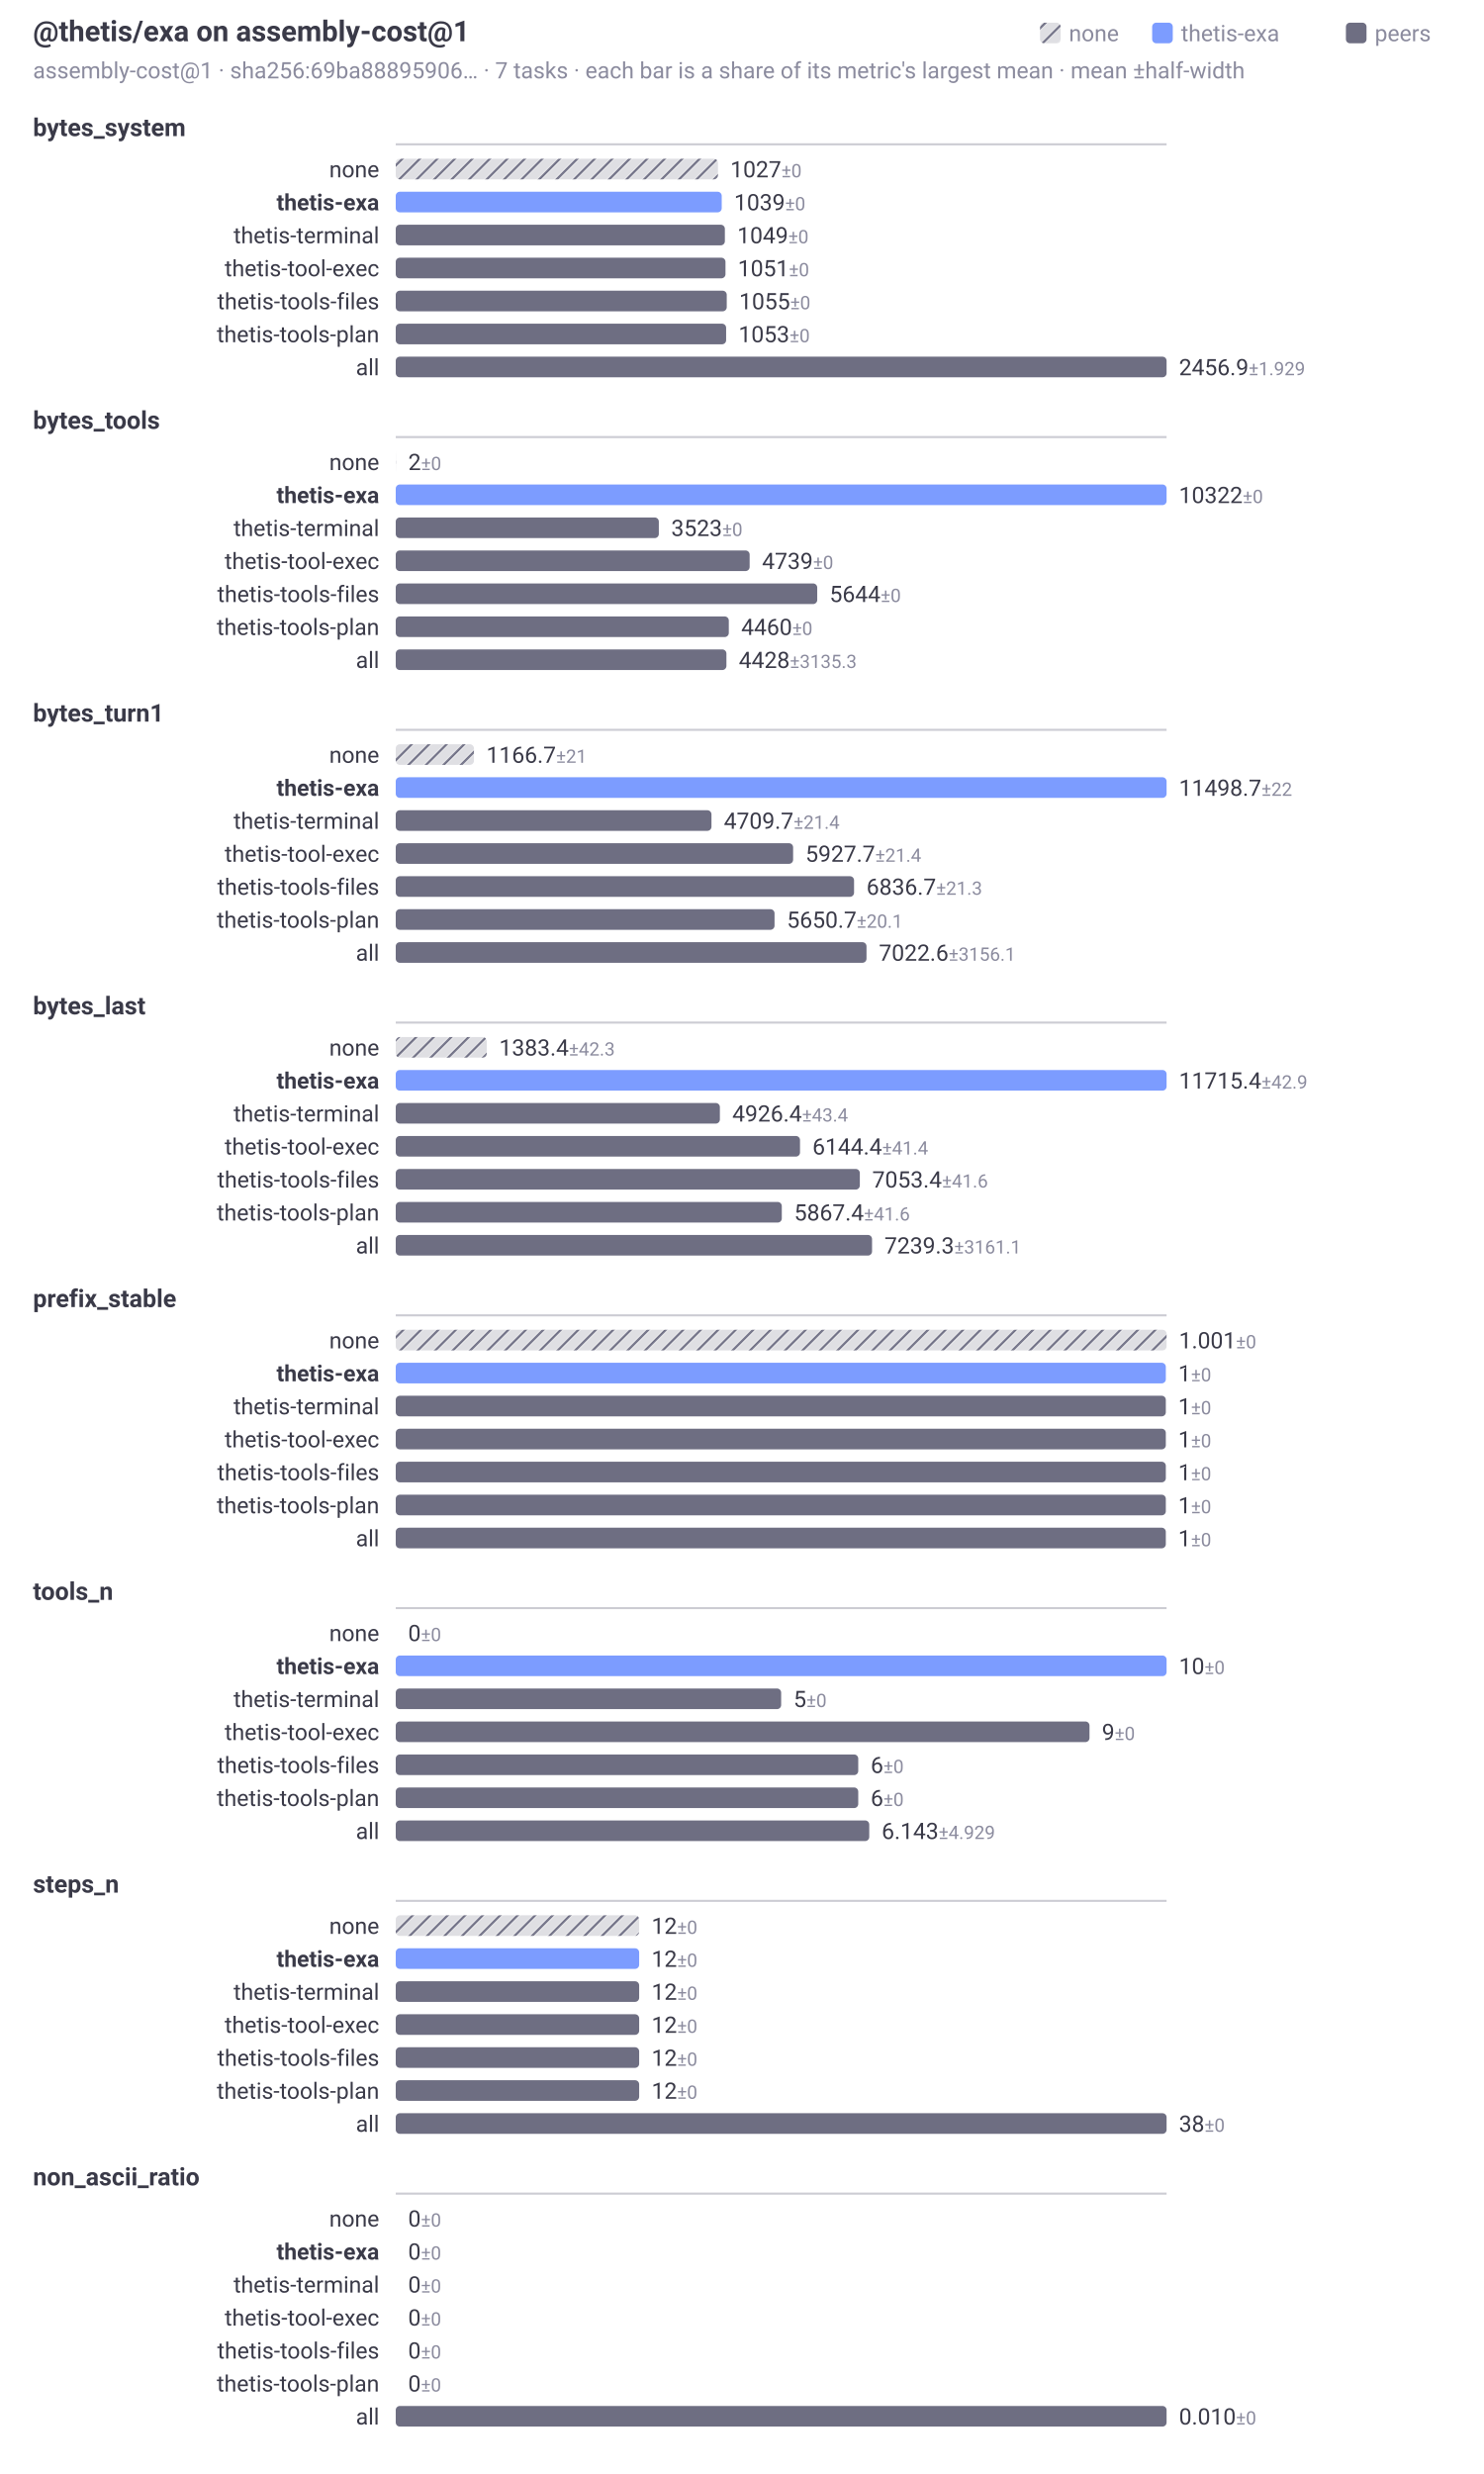
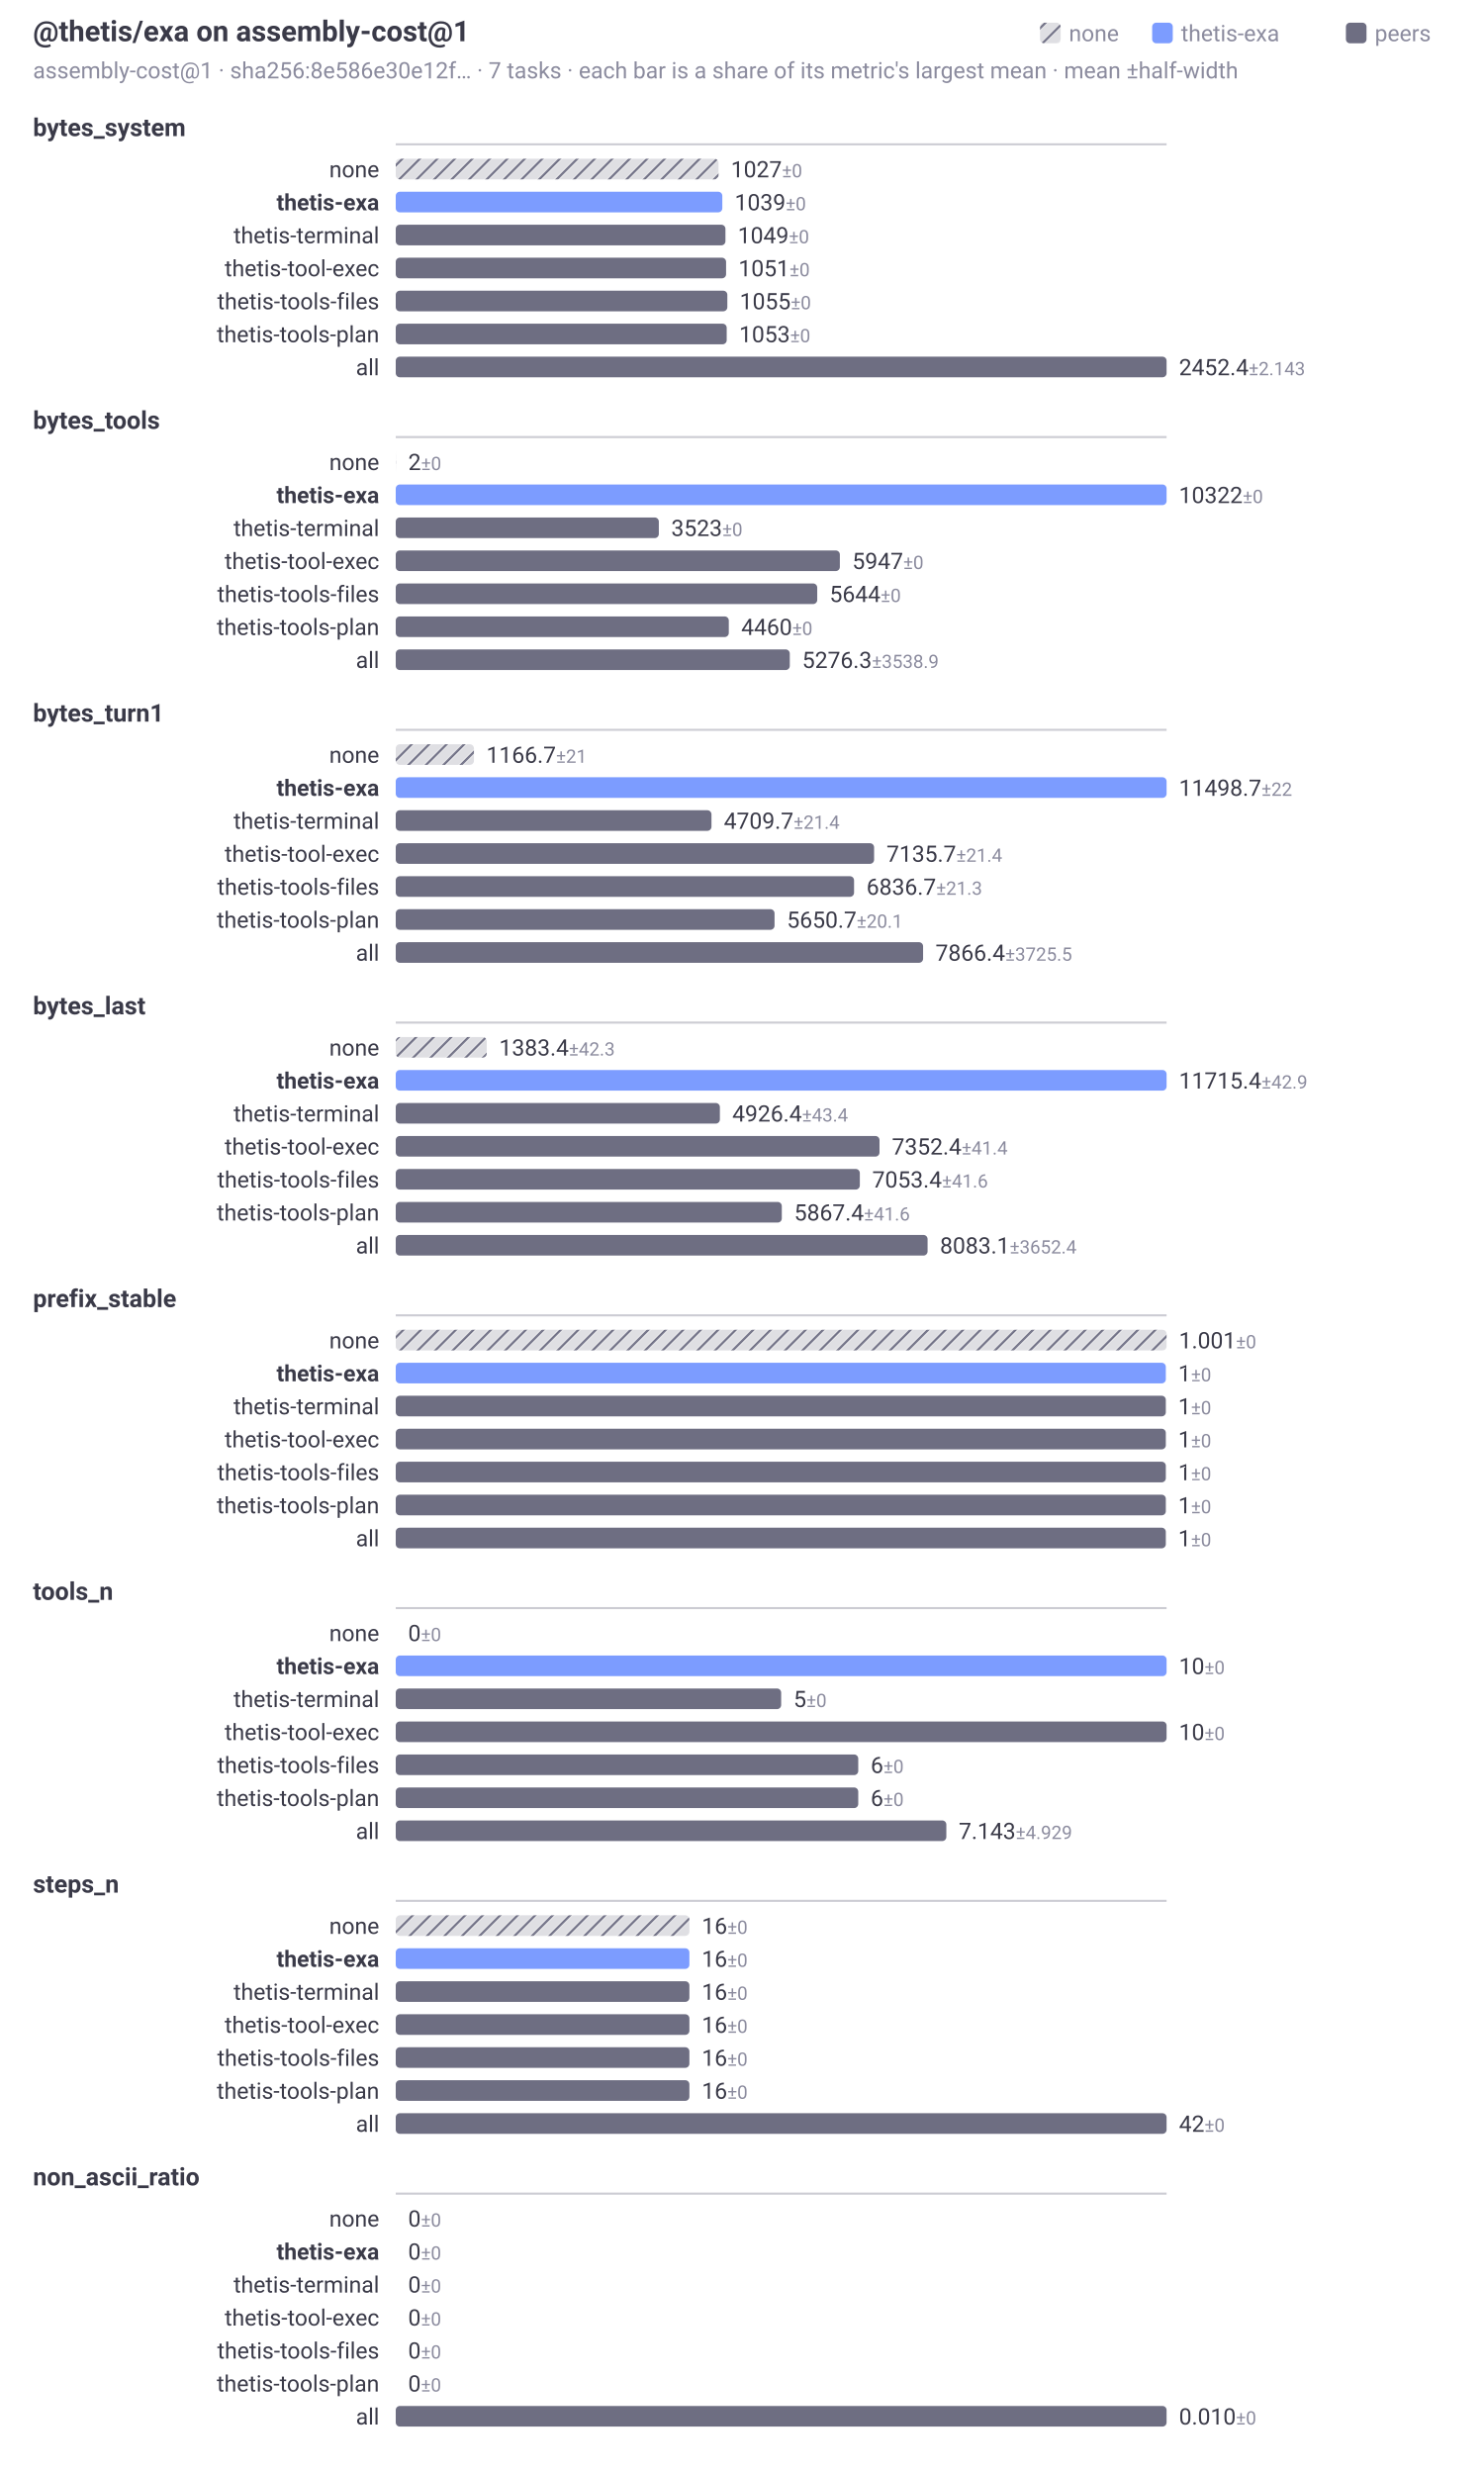
<svg xmlns="http://www.w3.org/2000/svg" width="720" height="1200" viewBox="0 0 720 1200" role="img" aria-labelledby="t d" font-family="system-ui, -apple-system, Segoe UI, Roboto, sans-serif">
  <style>.t{fill:#3a3a48}.f{fill:#8b8b9e}@media (prefers-color-scheme:dark){.t{fill:#d2d2dc}.f{fill:#9a9aae}}</style>
  <defs>
    <pattern id="hatch" width="6" height="6" patternUnits="userSpaceOnUse" patternTransform="rotate(45)">
      <rect width="6" height="6" fill="#6e6e82" fill-opacity="0.22" />
      <line x1="0" y1="0" x2="0" y2="6" stroke="#6e6e82" stroke-width="2" />
    </pattern>
  </defs>
  <text class="t" x="16" y="20" font-size="14" font-weight="600">@thetis/exa on assembly-cost@1</text>
-   <text class="f" x="16" y="38" font-size="11">assembly-cost@1 · sha256:69ba88895906… · 7 tasks · each bar is a share of its metric's largest mean · mean ±half-width</text>
+   <text class="f" x="16" y="38" font-size="11">assembly-cost@1 · sha256:8e586e30e12f… · 7 tasks · each bar is a share of its metric's largest mean · mean ±half-width</text>
  <rect x="653" y="11" width="10" height="10" rx="2" fill="#6e6e82" />
  <text class="f" x="667" y="20" font-size="11">peers</text>
  <rect x="559" y="11" width="10" height="10" rx="2" fill="#7c9cff" />
  <text class="f" x="573" y="20" font-size="11">thetis-exa</text>
  <rect x="504.6" y="11" width="10" height="10" rx="2" fill="url(#hatch)" />
  <text class="f" x="518.6" y="20" font-size="11">none</text>
  <text class="t" x="16" y="66" font-size="12" font-weight="600">bytes_system</text>
  <line x1="192" y1="70" x2="566" y2="70" stroke="#6e6e82" stroke-opacity="0.35" stroke-width="1" />
  <text class="t" x="184" y="86" font-size="11" text-anchor="end">none</text>
-   <rect x="192" y="77" width="156.34" height="10" rx="2" fill="url(#hatch)" />
-   <text class="t" x="354.34" y="86" font-size="11">1027<tspan class="f" font-size="9"> ±0</tspan>
+   <rect x="192" y="77" width="156.62" height="10" rx="2" fill="url(#hatch)" />
+   <text class="t" x="354.62" y="86" font-size="11">1027<tspan class="f" font-size="9"> ±0</tspan>
  </text>
  <text class="t" x="184" y="102" font-size="11" text-anchor="end" font-weight="600">thetis-exa</text>
-   <rect x="192" y="93" width="158.16" height="10" rx="2" fill="#7c9cff" />
-   <text class="t" x="356.16" y="102" font-size="11">1039<tspan class="f" font-size="9"> ±0</tspan>
+   <rect x="192" y="93" width="158.45" height="10" rx="2" fill="#7c9cff" />
+   <text class="t" x="356.45" y="102" font-size="11">1039<tspan class="f" font-size="9"> ±0</tspan>
  </text>
  <text class="t" x="184" y="118" font-size="11" text-anchor="end">thetis-terminal</text>
-   <rect x="192" y="109" width="159.69" height="10" rx="2" fill="#6e6e82" />
-   <text class="t" x="357.69" y="118" font-size="11">1049<tspan class="f" font-size="9"> ±0</tspan>
+   <rect x="192" y="109" width="159.97" height="10" rx="2" fill="#6e6e82" />
+   <text class="t" x="357.97" y="118" font-size="11">1049<tspan class="f" font-size="9"> ±0</tspan>
  </text>
  <text class="t" x="184" y="134" font-size="11" text-anchor="end">thetis-tool-exec</text>
-   <rect x="192" y="125" width="159.99" height="10" rx="2" fill="#6e6e82" />
-   <text class="t" x="357.99" y="134" font-size="11">1051<tspan class="f" font-size="9"> ±0</tspan>
+   <rect x="192" y="125" width="160.28" height="10" rx="2" fill="#6e6e82" />
+   <text class="t" x="358.28" y="134" font-size="11">1051<tspan class="f" font-size="9"> ±0</tspan>
  </text>
  <text class="t" x="184" y="150" font-size="11" text-anchor="end">thetis-tools-files</text>
-   <rect x="192" y="141" width="160.6" height="10" rx="2" fill="#6e6e82" />
-   <text class="t" x="358.6" y="150" font-size="11">1055<tspan class="f" font-size="9"> ±0</tspan>
+   <rect x="192" y="141" width="160.89" height="10" rx="2" fill="#6e6e82" />
+   <text class="t" x="358.89" y="150" font-size="11">1055<tspan class="f" font-size="9"> ±0</tspan>
  </text>
  <text class="t" x="184" y="166" font-size="11" text-anchor="end">thetis-tools-plan</text>
-   <rect x="192" y="157" width="160.3" height="10" rx="2" fill="#6e6e82" />
-   <text class="t" x="358.3" y="166" font-size="11">1053<tspan class="f" font-size="9"> ±0</tspan>
+   <rect x="192" y="157" width="160.58" height="10" rx="2" fill="#6e6e82" />
+   <text class="t" x="358.58" y="166" font-size="11">1053<tspan class="f" font-size="9"> ±0</tspan>
  </text>
  <text class="t" x="184" y="182" font-size="11" text-anchor="end">all</text>
  <rect x="192" y="173" width="374" height="10" rx="2" fill="#6e6e82" />
-   <text class="t" x="572" y="182" font-size="11">2456.9<tspan class="f" font-size="9"> ±1.929</tspan>
+   <text class="t" x="572" y="182" font-size="11">2452.4<tspan class="f" font-size="9"> ±2.143</tspan>
  </text>
  <text class="t" x="16" y="208" font-size="12" font-weight="600">bytes_tools</text>
  <line x1="192" y1="212" x2="566" y2="212" stroke="#6e6e82" stroke-opacity="0.35" stroke-width="1" />
  <text class="t" x="184" y="228" font-size="11" text-anchor="end">none</text>
  <rect x="192" y="219" width="0.07" height="10" rx="2" fill="url(#hatch)" />
  <text class="t" x="198.07" y="228" font-size="11">2<tspan class="f" font-size="9"> ±0</tspan>
  </text>
  <text class="t" x="184" y="244" font-size="11" text-anchor="end" font-weight="600">thetis-exa</text>
  <rect x="192" y="235" width="374" height="10" rx="2" fill="#7c9cff" />
  <text class="t" x="572" y="244" font-size="11">10322<tspan class="f" font-size="9"> ±0</tspan>
  </text>
  <text class="t" x="184" y="260" font-size="11" text-anchor="end">thetis-terminal</text>
  <rect x="192" y="251" width="127.65" height="10" rx="2" fill="#6e6e82" />
  <text class="t" x="325.65" y="260" font-size="11">3523<tspan class="f" font-size="9"> ±0</tspan>
  </text>
  <text class="t" x="184" y="276" font-size="11" text-anchor="end">thetis-tool-exec</text>
-   <rect x="192" y="267" width="171.71" height="10" rx="2" fill="#6e6e82" />
-   <text class="t" x="369.71" y="276" font-size="11">4739<tspan class="f" font-size="9"> ±0</tspan>
+   <rect x="192" y="267" width="215.48" height="10" rx="2" fill="#6e6e82" />
+   <text class="t" x="413.48" y="276" font-size="11">5947<tspan class="f" font-size="9"> ±0</tspan>
  </text>
  <text class="t" x="184" y="292" font-size="11" text-anchor="end">thetis-tools-files</text>
  <rect x="192" y="283" width="204.5" height="10" rx="2" fill="#6e6e82" />
  <text class="t" x="402.5" y="292" font-size="11">5644<tspan class="f" font-size="9"> ±0</tspan>
  </text>
  <text class="t" x="184" y="308" font-size="11" text-anchor="end">thetis-tools-plan</text>
  <rect x="192" y="299" width="161.6" height="10" rx="2" fill="#6e6e82" />
  <text class="t" x="359.6" y="308" font-size="11">4460<tspan class="f" font-size="9"> ±0</tspan>
  </text>
  <text class="t" x="184" y="324" font-size="11" text-anchor="end">all</text>
-   <rect x="192" y="315" width="160.44" height="10" rx="2" fill="#6e6e82" />
-   <text class="t" x="358.44" y="324" font-size="11">4428<tspan class="f" font-size="9"> ±3135.3</tspan>
+   <rect x="192" y="315" width="191.18" height="10" rx="2" fill="#6e6e82" />
+   <text class="t" x="389.18" y="324" font-size="11">5276.3<tspan class="f" font-size="9"> ±3538.9</tspan>
  </text>
  <text class="t" x="16" y="350" font-size="12" font-weight="600">bytes_turn1</text>
  <line x1="192" y1="354" x2="566" y2="354" stroke="#6e6e82" stroke-opacity="0.35" stroke-width="1" />
  <text class="t" x="184" y="370" font-size="11" text-anchor="end">none</text>
  <rect x="192" y="361" width="37.95" height="10" rx="2" fill="url(#hatch)" />
  <text class="t" x="235.95" y="370" font-size="11">1166.7<tspan class="f" font-size="9"> ±21</tspan>
  </text>
  <text class="t" x="184" y="386" font-size="11" text-anchor="end" font-weight="600">thetis-exa</text>
  <rect x="192" y="377" width="374" height="10" rx="2" fill="#7c9cff" />
  <text class="t" x="572" y="386" font-size="11">11498.7<tspan class="f" font-size="9"> ±22</tspan>
  </text>
  <text class="t" x="184" y="402" font-size="11" text-anchor="end">thetis-terminal</text>
  <rect x="192" y="393" width="153.19" height="10" rx="2" fill="#6e6e82" />
  <text class="t" x="351.19" y="402" font-size="11">4709.7<tspan class="f" font-size="9"> ±21.4</tspan>
  </text>
  <text class="t" x="184" y="418" font-size="11" text-anchor="end">thetis-tool-exec</text>
-   <rect x="192" y="409" width="192.8" height="10" rx="2" fill="#6e6e82" />
-   <text class="t" x="390.8" y="418" font-size="11">5927.7<tspan class="f" font-size="9"> ±21.4</tspan>
+   <rect x="192" y="409" width="232.09" height="10" rx="2" fill="#6e6e82" />
+   <text class="t" x="430.09" y="418" font-size="11">7135.7<tspan class="f" font-size="9"> ±21.4</tspan>
  </text>
  <text class="t" x="184" y="434" font-size="11" text-anchor="end">thetis-tools-files</text>
  <rect x="192" y="425" width="222.37" height="10" rx="2" fill="#6e6e82" />
  <text class="t" x="420.37" y="434" font-size="11">6836.7<tspan class="f" font-size="9"> ±21.3</tspan>
  </text>
  <text class="t" x="184" y="450" font-size="11" text-anchor="end">thetis-tools-plan</text>
  <rect x="192" y="441" width="183.79" height="10" rx="2" fill="#6e6e82" />
  <text class="t" x="381.79" y="450" font-size="11">5650.7<tspan class="f" font-size="9"> ±20.1</tspan>
  </text>
  <text class="t" x="184" y="466" font-size="11" text-anchor="end">all</text>
-   <rect x="192" y="457" width="228.41" height="10" rx="2" fill="#6e6e82" />
-   <text class="t" x="426.41" y="466" font-size="11">7022.6<tspan class="f" font-size="9"> ±3156.1</tspan>
+   <rect x="192" y="457" width="255.86" height="10" rx="2" fill="#6e6e82" />
+   <text class="t" x="453.86" y="466" font-size="11">7866.4<tspan class="f" font-size="9"> ±3725.5</tspan>
  </text>
  <text class="t" x="16" y="492" font-size="12" font-weight="600">bytes_last</text>
  <line x1="192" y1="496" x2="566" y2="496" stroke="#6e6e82" stroke-opacity="0.35" stroke-width="1" />
  <text class="t" x="184" y="512" font-size="11" text-anchor="end">none</text>
  <rect x="192" y="503" width="44.16" height="10" rx="2" fill="url(#hatch)" />
  <text class="t" x="242.16" y="512" font-size="11">1383.4<tspan class="f" font-size="9"> ±42.3</tspan>
  </text>
  <text class="t" x="184" y="528" font-size="11" text-anchor="end" font-weight="600">thetis-exa</text>
  <rect x="192" y="519" width="374" height="10" rx="2" fill="#7c9cff" />
  <text class="t" x="572" y="528" font-size="11">11715.4<tspan class="f" font-size="9"> ±42.9</tspan>
  </text>
  <text class="t" x="184" y="544" font-size="11" text-anchor="end">thetis-terminal</text>
  <rect x="192" y="535" width="157.27" height="10" rx="2" fill="#6e6e82" />
  <text class="t" x="355.27" y="544" font-size="11">4926.4<tspan class="f" font-size="9"> ±43.4</tspan>
  </text>
  <text class="t" x="184" y="560" font-size="11" text-anchor="end">thetis-tool-exec</text>
-   <rect x="192" y="551" width="196.15" height="10" rx="2" fill="#6e6e82" />
-   <text class="t" x="394.15" y="560" font-size="11">6144.4<tspan class="f" font-size="9"> ±41.4</tspan>
+   <rect x="192" y="551" width="234.72" height="10" rx="2" fill="#6e6e82" />
+   <text class="t" x="432.72" y="560" font-size="11">7352.4<tspan class="f" font-size="9"> ±41.4</tspan>
  </text>
  <text class="t" x="184" y="576" font-size="11" text-anchor="end">thetis-tools-files</text>
  <rect x="192" y="567" width="225.17" height="10" rx="2" fill="#6e6e82" />
  <text class="t" x="423.17" y="576" font-size="11">7053.4<tspan class="f" font-size="9"> ±41.6</tspan>
  </text>
  <text class="t" x="184" y="592" font-size="11" text-anchor="end">thetis-tools-plan</text>
  <rect x="192" y="583" width="187.31" height="10" rx="2" fill="#6e6e82" />
  <text class="t" x="385.31" y="592" font-size="11">5867.4<tspan class="f" font-size="9"> ±41.6</tspan>
  </text>
  <text class="t" x="184" y="608" font-size="11" text-anchor="end">all</text>
-   <rect x="192" y="599" width="231.1" height="10" rx="2" fill="#6e6e82" />
-   <text class="t" x="429.1" y="608" font-size="11">7239.3<tspan class="f" font-size="9"> ±3161.1</tspan>
+   <rect x="192" y="599" width="258.04" height="10" rx="2" fill="#6e6e82" />
+   <text class="t" x="456.04" y="608" font-size="11">8083.1<tspan class="f" font-size="9"> ±3652.4</tspan>
  </text>
  <text class="t" x="16" y="634" font-size="12" font-weight="600">prefix_stable</text>
  <line x1="192" y1="638" x2="566" y2="638" stroke="#6e6e82" stroke-opacity="0.35" stroke-width="1" />
  <text class="t" x="184" y="654" font-size="11" text-anchor="end">none</text>
  <rect x="192" y="645" width="374" height="10" rx="2" fill="url(#hatch)" />
  <text class="t" x="572" y="654" font-size="11">1.001<tspan class="f" font-size="9"> ±0</tspan>
  </text>
  <text class="t" x="184" y="670" font-size="11" text-anchor="end" font-weight="600">thetis-exa</text>
  <rect x="192" y="661" width="373.63" height="10" rx="2" fill="#7c9cff" />
  <text class="t" x="571.63" y="670" font-size="11">1<tspan class="f" font-size="9"> ±0</tspan>
  </text>
  <text class="t" x="184" y="686" font-size="11" text-anchor="end">thetis-terminal</text>
  <rect x="192" y="677" width="373.63" height="10" rx="2" fill="#6e6e82" />
  <text class="t" x="571.63" y="686" font-size="11">1<tspan class="f" font-size="9"> ±0</tspan>
  </text>
  <text class="t" x="184" y="702" font-size="11" text-anchor="end">thetis-tool-exec</text>
  <rect x="192" y="693" width="373.63" height="10" rx="2" fill="#6e6e82" />
  <text class="t" x="571.63" y="702" font-size="11">1<tspan class="f" font-size="9"> ±0</tspan>
  </text>
  <text class="t" x="184" y="718" font-size="11" text-anchor="end">thetis-tools-files</text>
  <rect x="192" y="709" width="373.63" height="10" rx="2" fill="#6e6e82" />
  <text class="t" x="571.63" y="718" font-size="11">1<tspan class="f" font-size="9"> ±0</tspan>
  </text>
  <text class="t" x="184" y="734" font-size="11" text-anchor="end">thetis-tools-plan</text>
  <rect x="192" y="725" width="373.63" height="10" rx="2" fill="#6e6e82" />
  <text class="t" x="571.63" y="734" font-size="11">1<tspan class="f" font-size="9"> ±0</tspan>
  </text>
  <text class="t" x="184" y="750" font-size="11" text-anchor="end">all</text>
  <rect x="192" y="741" width="373.63" height="10" rx="2" fill="#6e6e82" />
  <text class="t" x="571.63" y="750" font-size="11">1<tspan class="f" font-size="9"> ±0</tspan>
  </text>
  <text class="t" x="16" y="776" font-size="12" font-weight="600">tools_n</text>
  <line x1="192" y1="780" x2="566" y2="780" stroke="#6e6e82" stroke-opacity="0.35" stroke-width="1" />
  <text class="t" x="184" y="796" font-size="11" text-anchor="end">none</text>
  <rect x="192" y="787" width="0" height="10" rx="2" fill="url(#hatch)" />
  <text class="t" x="198" y="796" font-size="11">0<tspan class="f" font-size="9"> ±0</tspan>
  </text>
  <text class="t" x="184" y="812" font-size="11" text-anchor="end" font-weight="600">thetis-exa</text>
  <rect x="192" y="803" width="374" height="10" rx="2" fill="#7c9cff" />
  <text class="t" x="572" y="812" font-size="11">10<tspan class="f" font-size="9"> ±0</tspan>
  </text>
  <text class="t" x="184" y="828" font-size="11" text-anchor="end">thetis-terminal</text>
  <rect x="192" y="819" width="187" height="10" rx="2" fill="#6e6e82" />
  <text class="t" x="385" y="828" font-size="11">5<tspan class="f" font-size="9"> ±0</tspan>
  </text>
  <text class="t" x="184" y="844" font-size="11" text-anchor="end">thetis-tool-exec</text>
-   <rect x="192" y="835" width="336.6" height="10" rx="2" fill="#6e6e82" />
-   <text class="t" x="534.6" y="844" font-size="11">9<tspan class="f" font-size="9"> ±0</tspan>
+   <rect x="192" y="835" width="374" height="10" rx="2" fill="#6e6e82" />
+   <text class="t" x="572" y="844" font-size="11">10<tspan class="f" font-size="9"> ±0</tspan>
  </text>
  <text class="t" x="184" y="860" font-size="11" text-anchor="end">thetis-tools-files</text>
  <rect x="192" y="851" width="224.4" height="10" rx="2" fill="#6e6e82" />
  <text class="t" x="422.4" y="860" font-size="11">6<tspan class="f" font-size="9"> ±0</tspan>
  </text>
  <text class="t" x="184" y="876" font-size="11" text-anchor="end">thetis-tools-plan</text>
  <rect x="192" y="867" width="224.4" height="10" rx="2" fill="#6e6e82" />
  <text class="t" x="422.4" y="876" font-size="11">6<tspan class="f" font-size="9"> ±0</tspan>
  </text>
  <text class="t" x="184" y="892" font-size="11" text-anchor="end">all</text>
-   <rect x="192" y="883" width="229.74" height="10" rx="2" fill="#6e6e82" />
-   <text class="t" x="427.74" y="892" font-size="11">6.143<tspan class="f" font-size="9"> ±4.929</tspan>
+   <rect x="192" y="883" width="267.14" height="10" rx="2" fill="#6e6e82" />
+   <text class="t" x="465.14" y="892" font-size="11">7.143<tspan class="f" font-size="9"> ±4.929</tspan>
  </text>
  <text class="t" x="16" y="918" font-size="12" font-weight="600">steps_n</text>
  <line x1="192" y1="922" x2="566" y2="922" stroke="#6e6e82" stroke-opacity="0.35" stroke-width="1" />
  <text class="t" x="184" y="938" font-size="11" text-anchor="end">none</text>
-   <rect x="192" y="929" width="118.11" height="10" rx="2" fill="url(#hatch)" />
-   <text class="t" x="316.11" y="938" font-size="11">12<tspan class="f" font-size="9"> ±0</tspan>
+   <rect x="192" y="929" width="142.48" height="10" rx="2" fill="url(#hatch)" />
+   <text class="t" x="340.48" y="938" font-size="11">16<tspan class="f" font-size="9"> ±0</tspan>
  </text>
  <text class="t" x="184" y="954" font-size="11" text-anchor="end" font-weight="600">thetis-exa</text>
-   <rect x="192" y="945" width="118.11" height="10" rx="2" fill="#7c9cff" />
-   <text class="t" x="316.11" y="954" font-size="11">12<tspan class="f" font-size="9"> ±0</tspan>
+   <rect x="192" y="945" width="142.48" height="10" rx="2" fill="#7c9cff" />
+   <text class="t" x="340.48" y="954" font-size="11">16<tspan class="f" font-size="9"> ±0</tspan>
  </text>
  <text class="t" x="184" y="970" font-size="11" text-anchor="end">thetis-terminal</text>
-   <rect x="192" y="961" width="118.11" height="10" rx="2" fill="#6e6e82" />
-   <text class="t" x="316.11" y="970" font-size="11">12<tspan class="f" font-size="9"> ±0</tspan>
+   <rect x="192" y="961" width="142.48" height="10" rx="2" fill="#6e6e82" />
+   <text class="t" x="340.48" y="970" font-size="11">16<tspan class="f" font-size="9"> ±0</tspan>
  </text>
  <text class="t" x="184" y="986" font-size="11" text-anchor="end">thetis-tool-exec</text>
-   <rect x="192" y="977" width="118.11" height="10" rx="2" fill="#6e6e82" />
-   <text class="t" x="316.11" y="986" font-size="11">12<tspan class="f" font-size="9"> ±0</tspan>
+   <rect x="192" y="977" width="142.48" height="10" rx="2" fill="#6e6e82" />
+   <text class="t" x="340.48" y="986" font-size="11">16<tspan class="f" font-size="9"> ±0</tspan>
  </text>
  <text class="t" x="184" y="1002" font-size="11" text-anchor="end">thetis-tools-files</text>
-   <rect x="192" y="993" width="118.11" height="10" rx="2" fill="#6e6e82" />
-   <text class="t" x="316.11" y="1002" font-size="11">12<tspan class="f" font-size="9"> ±0</tspan>
+   <rect x="192" y="993" width="142.48" height="10" rx="2" fill="#6e6e82" />
+   <text class="t" x="340.48" y="1002" font-size="11">16<tspan class="f" font-size="9"> ±0</tspan>
  </text>
  <text class="t" x="184" y="1018" font-size="11" text-anchor="end">thetis-tools-plan</text>
-   <rect x="192" y="1009" width="118.11" height="10" rx="2" fill="#6e6e82" />
-   <text class="t" x="316.11" y="1018" font-size="11">12<tspan class="f" font-size="9"> ±0</tspan>
+   <rect x="192" y="1009" width="142.48" height="10" rx="2" fill="#6e6e82" />
+   <text class="t" x="340.48" y="1018" font-size="11">16<tspan class="f" font-size="9"> ±0</tspan>
  </text>
  <text class="t" x="184" y="1034" font-size="11" text-anchor="end">all</text>
  <rect x="192" y="1025" width="374" height="10" rx="2" fill="#6e6e82" />
-   <text class="t" x="572" y="1034" font-size="11">38<tspan class="f" font-size="9"> ±0</tspan>
+   <text class="t" x="572" y="1034" font-size="11">42<tspan class="f" font-size="9"> ±0</tspan>
  </text>
  <text class="t" x="16" y="1060" font-size="12" font-weight="600">non_ascii_ratio</text>
  <line x1="192" y1="1064" x2="566" y2="1064" stroke="#6e6e82" stroke-opacity="0.35" stroke-width="1" />
  <text class="t" x="184" y="1080" font-size="11" text-anchor="end">none</text>
  <rect x="192" y="1071" width="0" height="10" rx="2" fill="url(#hatch)" />
  <text class="t" x="198" y="1080" font-size="11">0<tspan class="f" font-size="9"> ±0</tspan>
  </text>
  <text class="t" x="184" y="1096" font-size="11" text-anchor="end" font-weight="600">thetis-exa</text>
  <rect x="192" y="1087" width="0" height="10" rx="2" fill="#7c9cff" />
  <text class="t" x="198" y="1096" font-size="11">0<tspan class="f" font-size="9"> ±0</tspan>
  </text>
  <text class="t" x="184" y="1112" font-size="11" text-anchor="end">thetis-terminal</text>
  <rect x="192" y="1103" width="0" height="10" rx="2" fill="#6e6e82" />
  <text class="t" x="198" y="1112" font-size="11">0<tspan class="f" font-size="9"> ±0</tspan>
  </text>
  <text class="t" x="184" y="1128" font-size="11" text-anchor="end">thetis-tool-exec</text>
  <rect x="192" y="1119" width="0" height="10" rx="2" fill="#6e6e82" />
  <text class="t" x="198" y="1128" font-size="11">0<tspan class="f" font-size="9"> ±0</tspan>
  </text>
  <text class="t" x="184" y="1144" font-size="11" text-anchor="end">thetis-tools-files</text>
  <rect x="192" y="1135" width="0" height="10" rx="2" fill="#6e6e82" />
  <text class="t" x="198" y="1144" font-size="11">0<tspan class="f" font-size="9"> ±0</tspan>
  </text>
  <text class="t" x="184" y="1160" font-size="11" text-anchor="end">thetis-tools-plan</text>
  <rect x="192" y="1151" width="0" height="10" rx="2" fill="#6e6e82" />
  <text class="t" x="198" y="1160" font-size="11">0<tspan class="f" font-size="9"> ±0</tspan>
  </text>
  <text class="t" x="184" y="1176" font-size="11" text-anchor="end">all</text>
  <rect x="192" y="1167" width="374" height="10" rx="2" fill="#6e6e82" />
  <text class="t" x="572" y="1176" font-size="11">0.010<tspan class="f" font-size="9"> ±0</tspan>
  </text>
</svg>
